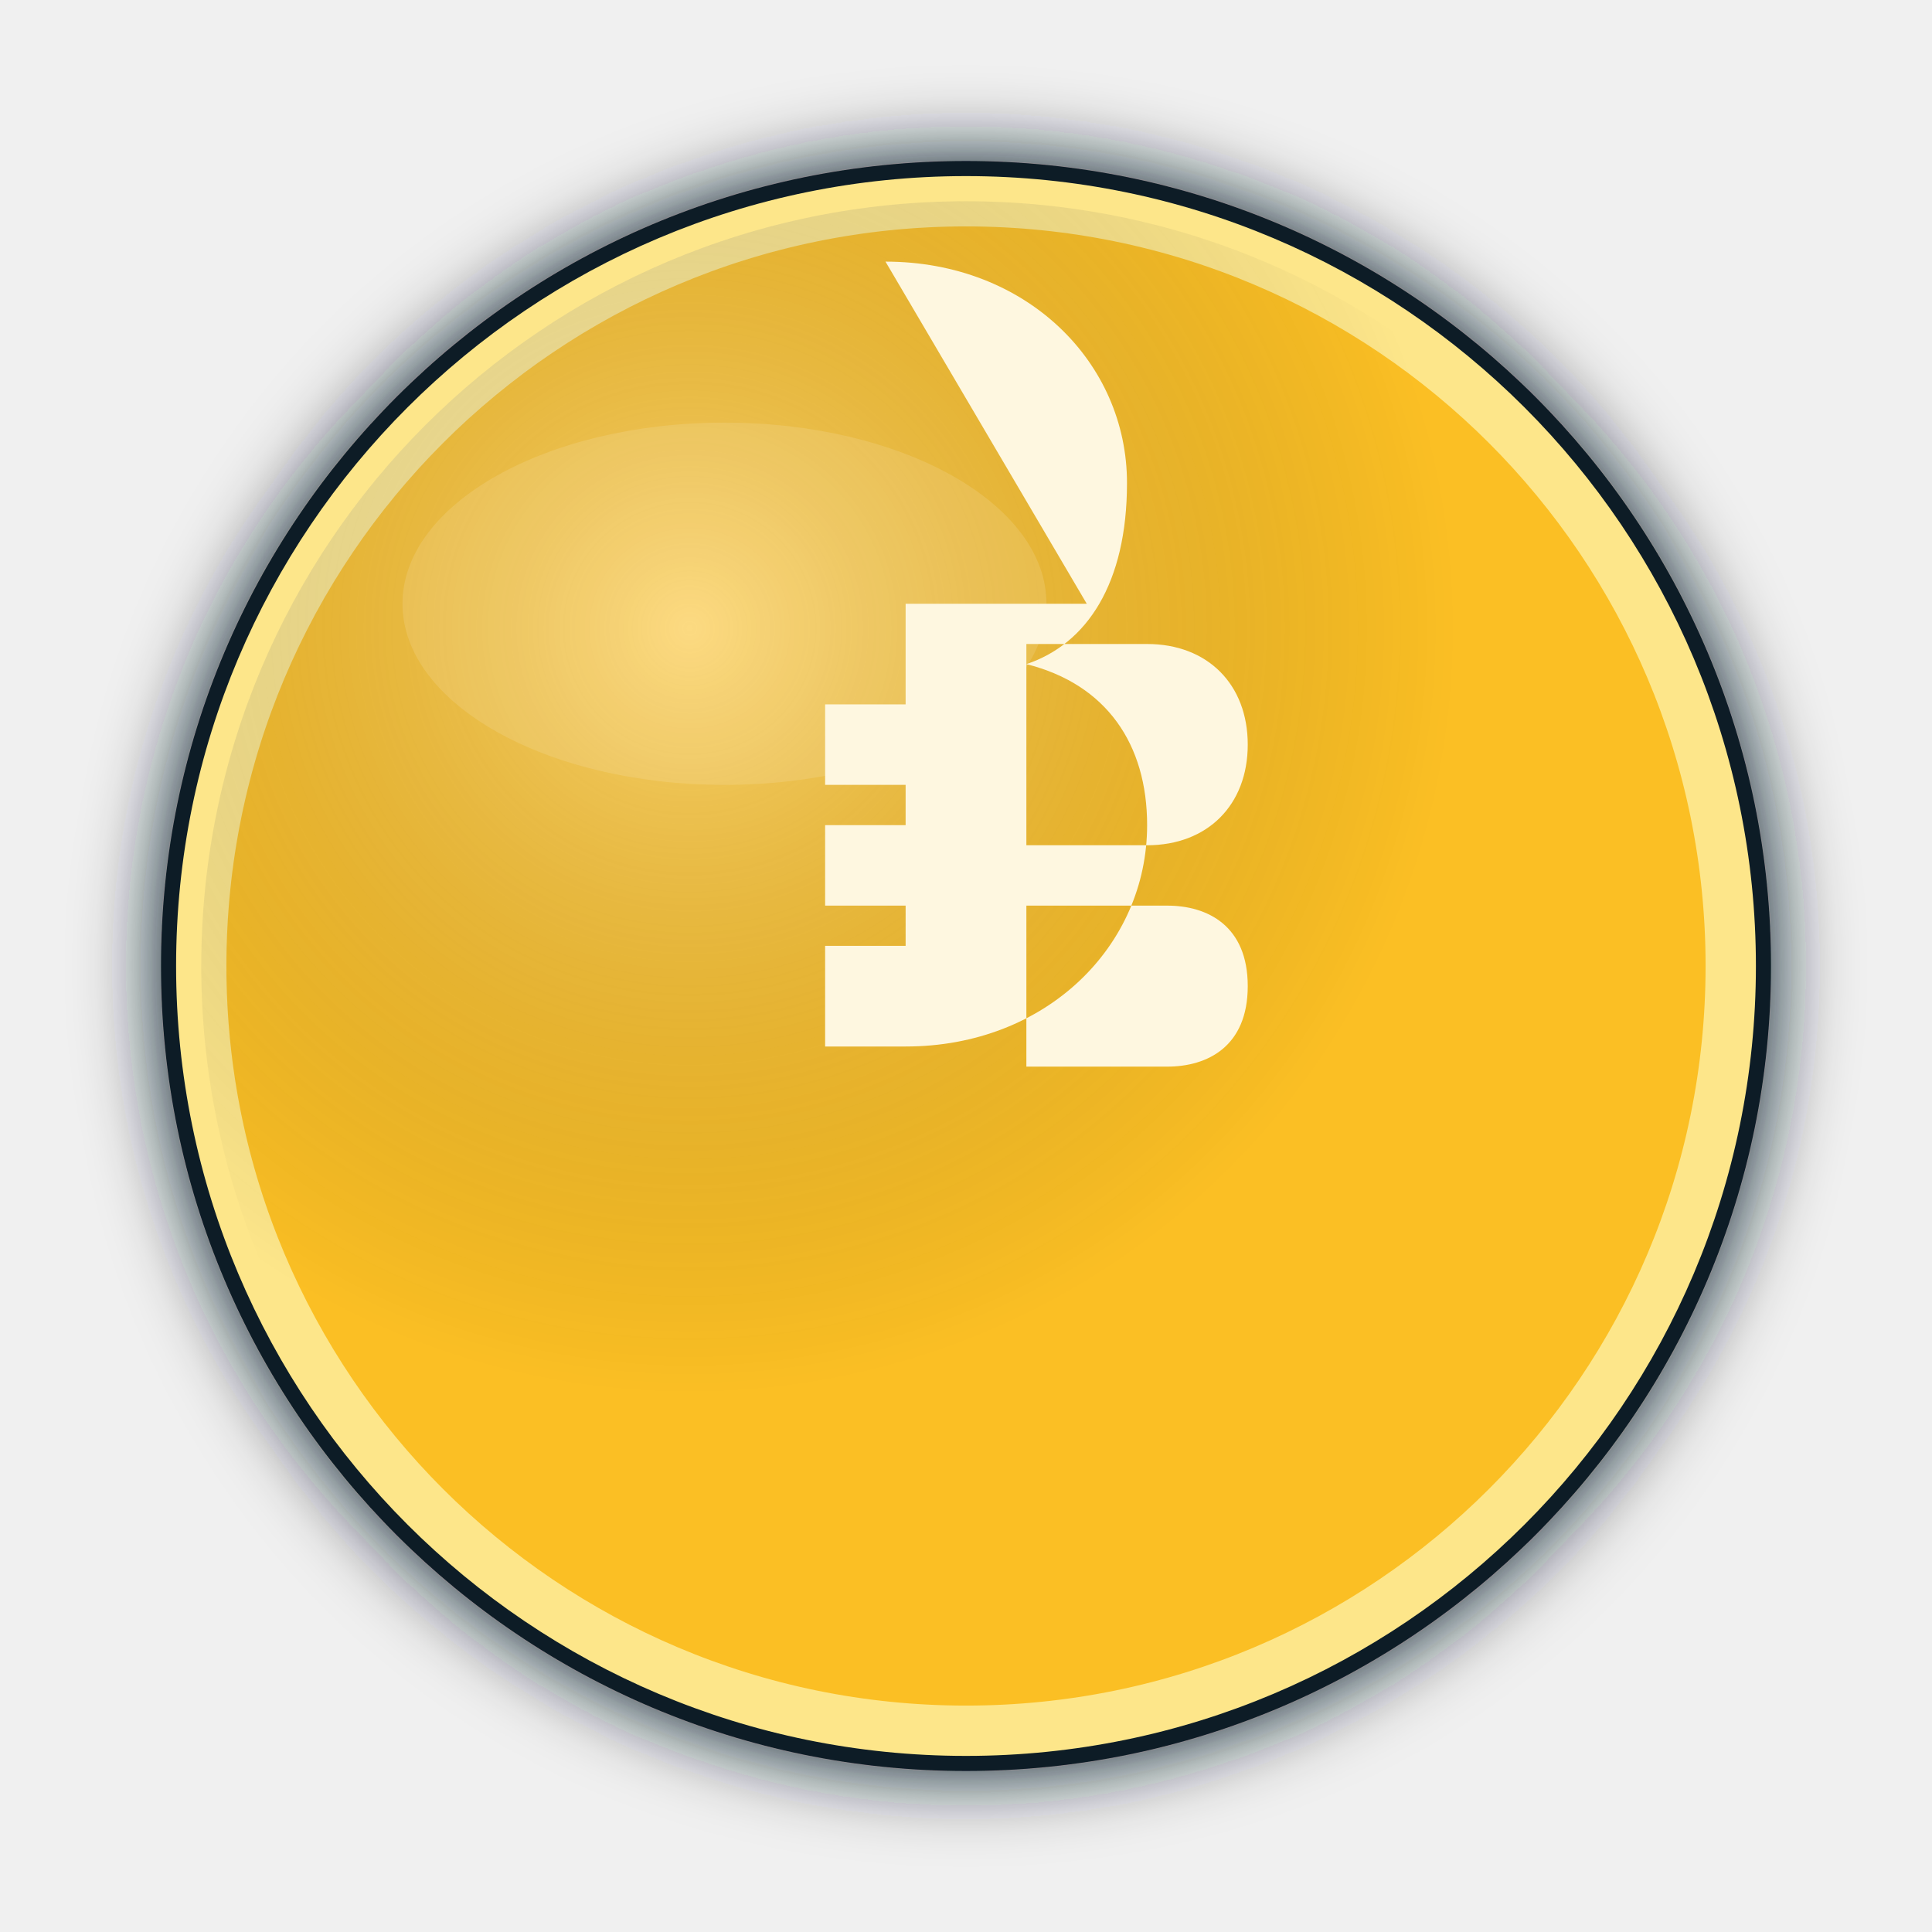
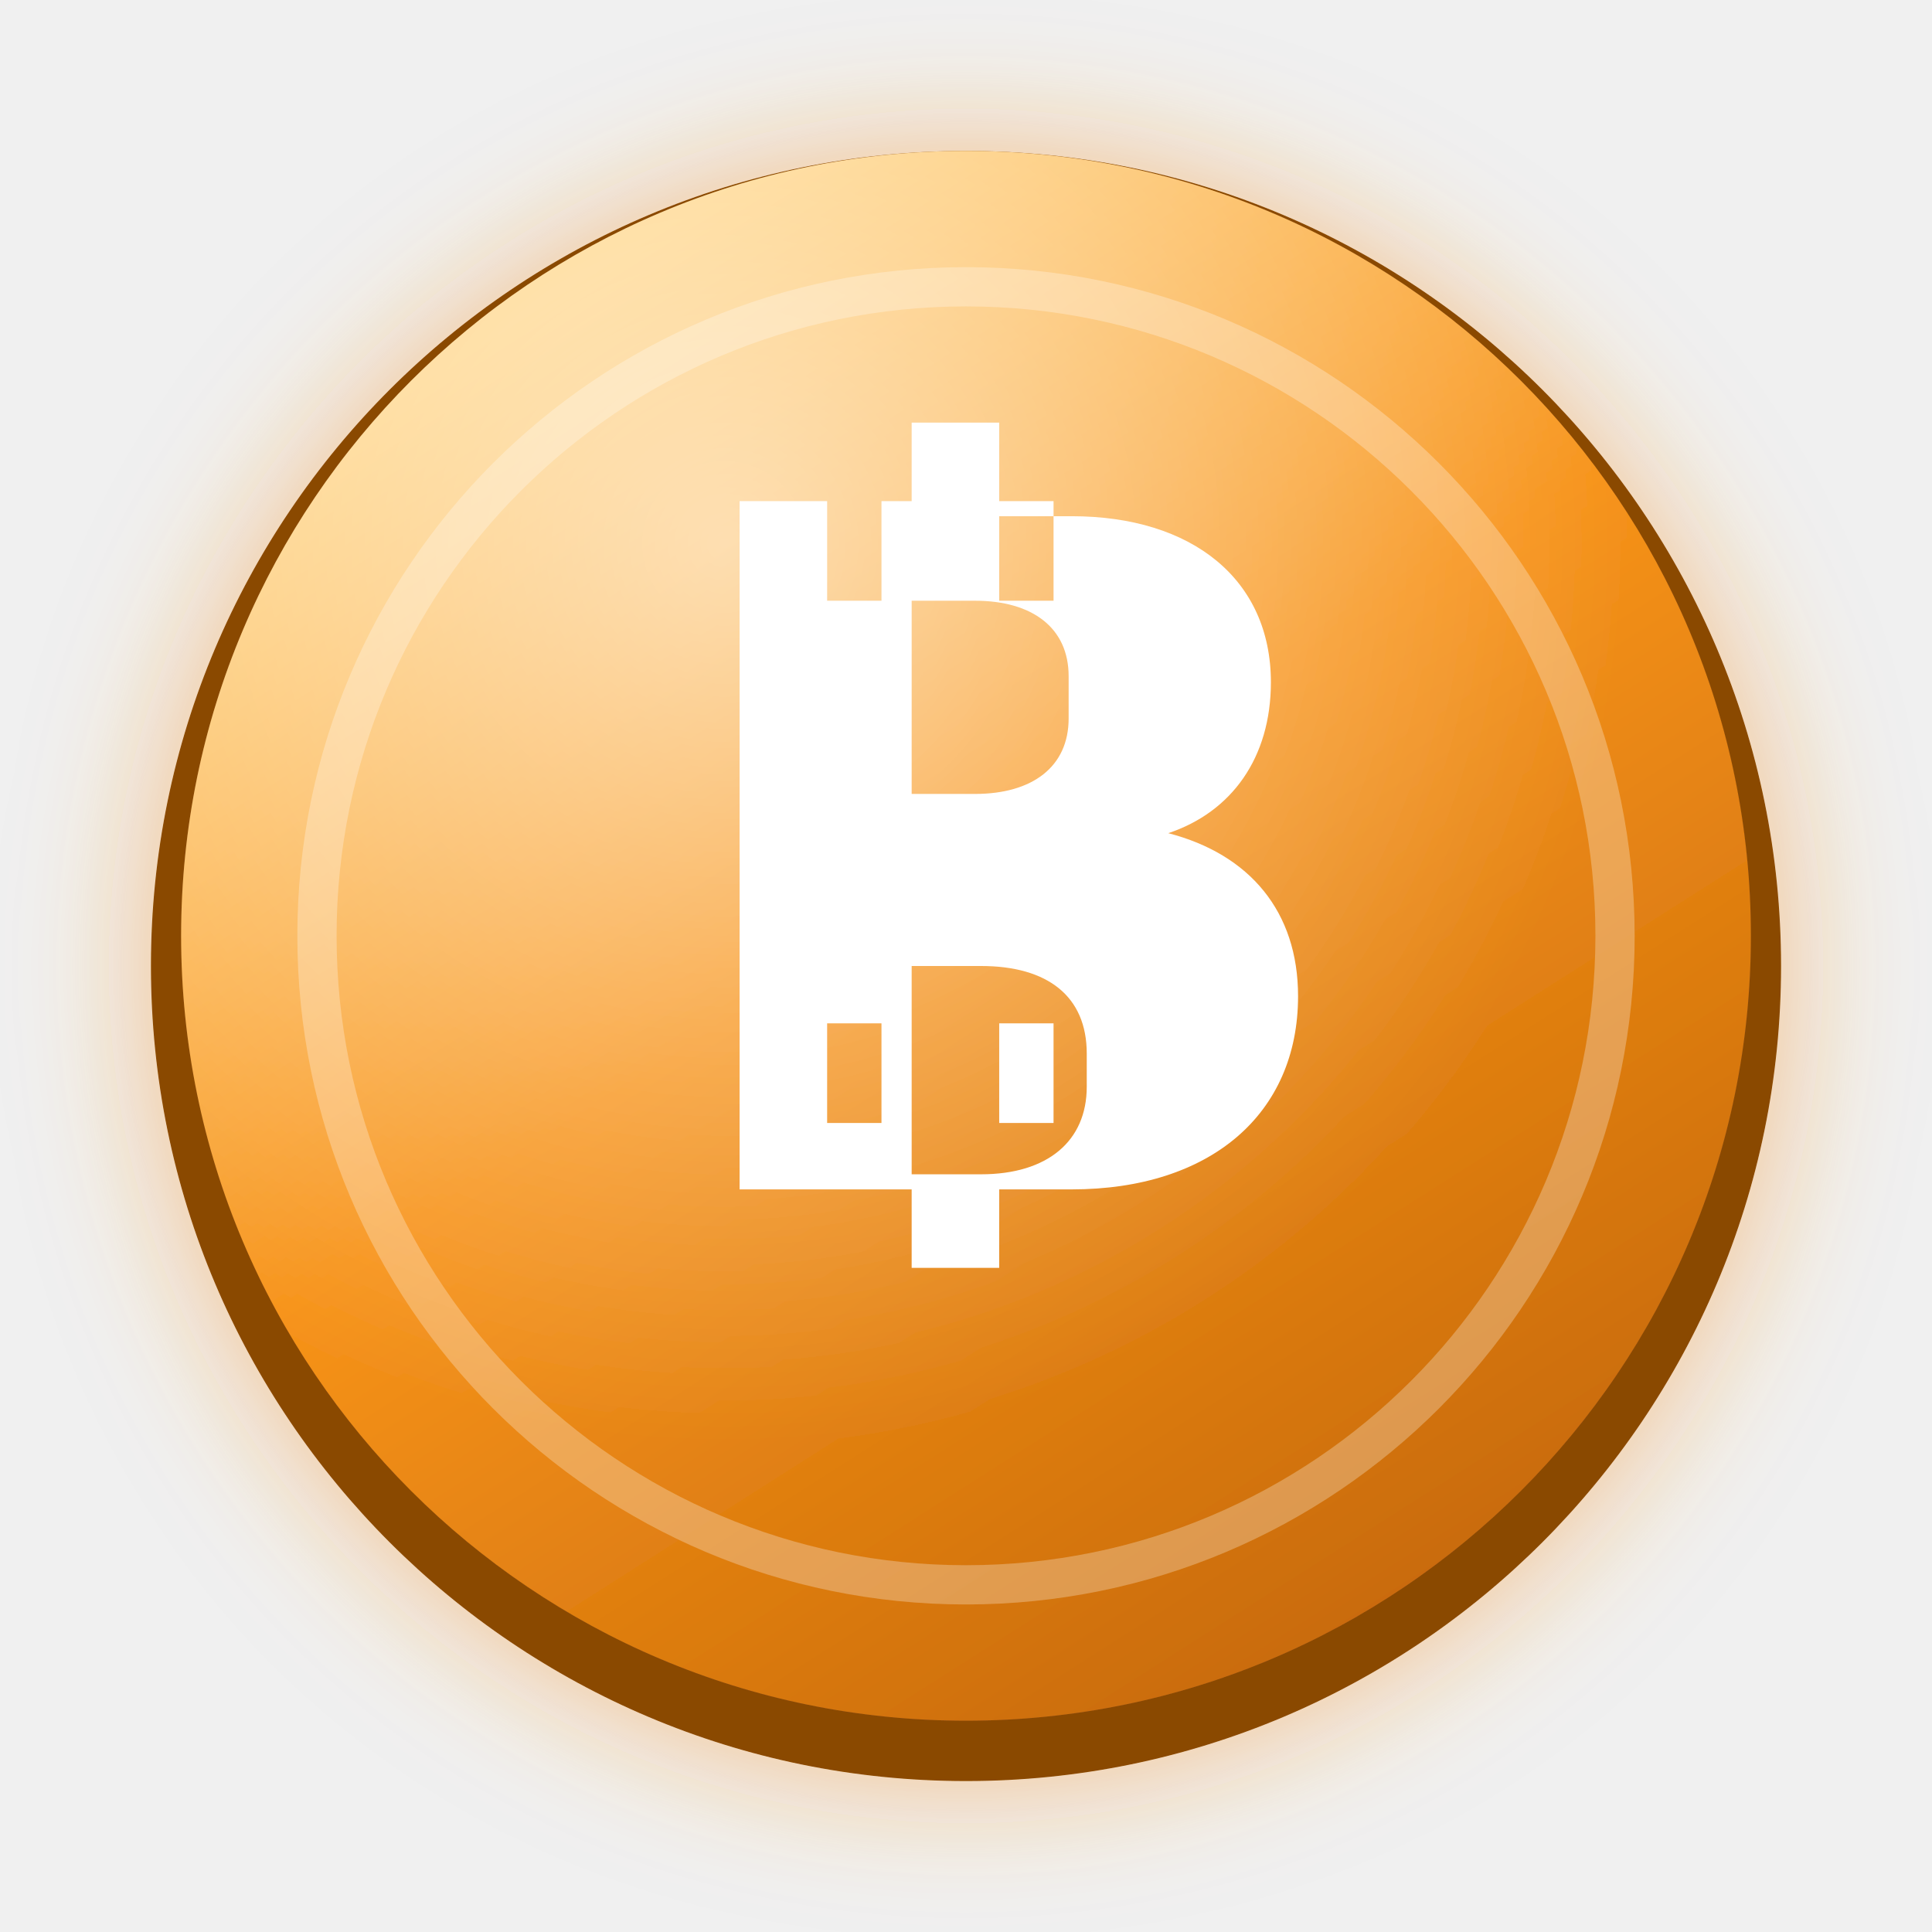
- <svg xmlns="http://www.w3.org/2000/svg" viewBox="0 0 96 96" fill="none">
+ <svg xmlns="http://www.w3.org/2000/svg" viewBox="0 0 64 64">
  <defs>
-     <linearGradient id="btc-rim" x1="48" y1="8" x2="48" y2="88">
-       <stop stop-color="#FDE68A" />
-       <stop offset="1" stop-color="#D97706" />
+     <linearGradient id="btcFace" x1="18" y1="10" x2="46" y2="54" gradientUnits="userSpaceOnUse">
+       <stop offset="0" stop-color="#FFD07A" />
+       <stop offset=".45" stop-color="#F7931A" />
+       <stop offset="1" stop-color="#C86A08" />
    </linearGradient>
-     <linearGradient id="btc-face" x1="28" y1="18" x2="72" y2="78">
-       <stop stop-color="#FBBF24" />
-       <stop offset="0.45" stop-color="#F59E0B" />
-       <stop offset="1" stop-color="#B45309" />
-     </linearGradient>
-     <radialGradient id="btc-shine" cx="0.32" cy="0.28" r="0.5">
-       <stop stop-color="#fff" stop-opacity="0.35" />
-       <stop offset="1" stop-opacity="0" />
+     <radialGradient id="btcSheen" cx="24" cy="18" r="30" gradientUnits="userSpaceOnUse">
+       <stop offset="0" stop-color="#fff" stop-opacity=".55" />
+       <stop offset="1" stop-color="#fff" stop-opacity="0" />
    </radialGradient>
-     <filter id="btc-glow" x="-20%" y="-20%" width="140%" height="140%">
-       <feGaussianBlur stdDeviation="2" result="b" />
-       <feMerge>
-         <feMergeNode in="b" />
-         <feMergeNode in="SourceGraphic" />
-       </feMerge>
+     <filter id="btcGlow" x="-30%" y="-30%" width="160%" height="160%">
+       <feDropShadow dx="0" dy="0" stdDeviation="2.2" flood-color="#F7931A" flood-opacity=".5" />
    </filter>
  </defs>
-   <circle cx="48" cy="48" r="40" fill="#101A28" filter="url(#btc-glow)" />
-   <circle cx="48" cy="48" r="38" fill="url(#btc-face)" stroke="url(#btc-rim)" stroke-width="2.5" />
-   <circle cx="48" cy="48" r="38" fill="url(#btc-shine)" />
-   <ellipse cx="36" cy="30" rx="16" ry="9" fill="#fff" opacity="0.12" />
-   <path fill="#FEF7E0" d="M54 30h-9v5h-4v4h4v2h-4v4h4v2h-4v5h4c7 0 12-5 12-11 0-4-2-7-6-8 3-1 5-4 5-9 0-6-5-11-12-11zm-3 15h7c2 0 4 1 4 4s-2 4-4 4h-7v-8zm0-13h6c3 0 5 2 5 5s-2 5-5 5h-6v-10z" />
+   <g filter="url(#btcGlow)">
+     <circle cx="32" cy="32" r="27" fill="#8A4A06" />
+     <circle cx="32" cy="31" r="26" fill="url(#btcFace)" />
+     <circle cx="32" cy="31" r="21.5" fill="none" stroke="#FFFFFF" stroke-opacity=".28" stroke-width="1.3" />
+     <circle cx="32" cy="31" r="26" fill="url(#btcSheen)" />
+     <path fill-rule="evenodd" fill="#FFFFFF" d="M30.2 14h2.9v3.1h2.4c4 0 6.6 2.1 6.6 5.5 0 2.5-1.3 4.3-3.4 5 2.7.7 4.3 2.6 4.3 5.4 0 3.9-2.9 6.4-7.5 6.4h-2.4V42h-2.9v-2.6h-5.7V16.6h5.7zm0 5.9v6.4h2.1c1.9 0 3.1-.9 3.1-2.5v-1.4c0-1.6-1.2-2.5-3.1-2.5zm0 12.1v6.9h2.3c2.2 0 3.5-1.1 3.5-2.9v-1.1c0-1.9-1.3-2.9-3.5-2.9zM27.4 16.6v3.3h1.8v-3.3zm0 17.3h1.8v3.3h-1.8zM33.1 16.6h1.8v3.3h-1.8zm0 17.3h1.8v3.3h-1.8z" />
+   </g>
</svg>
